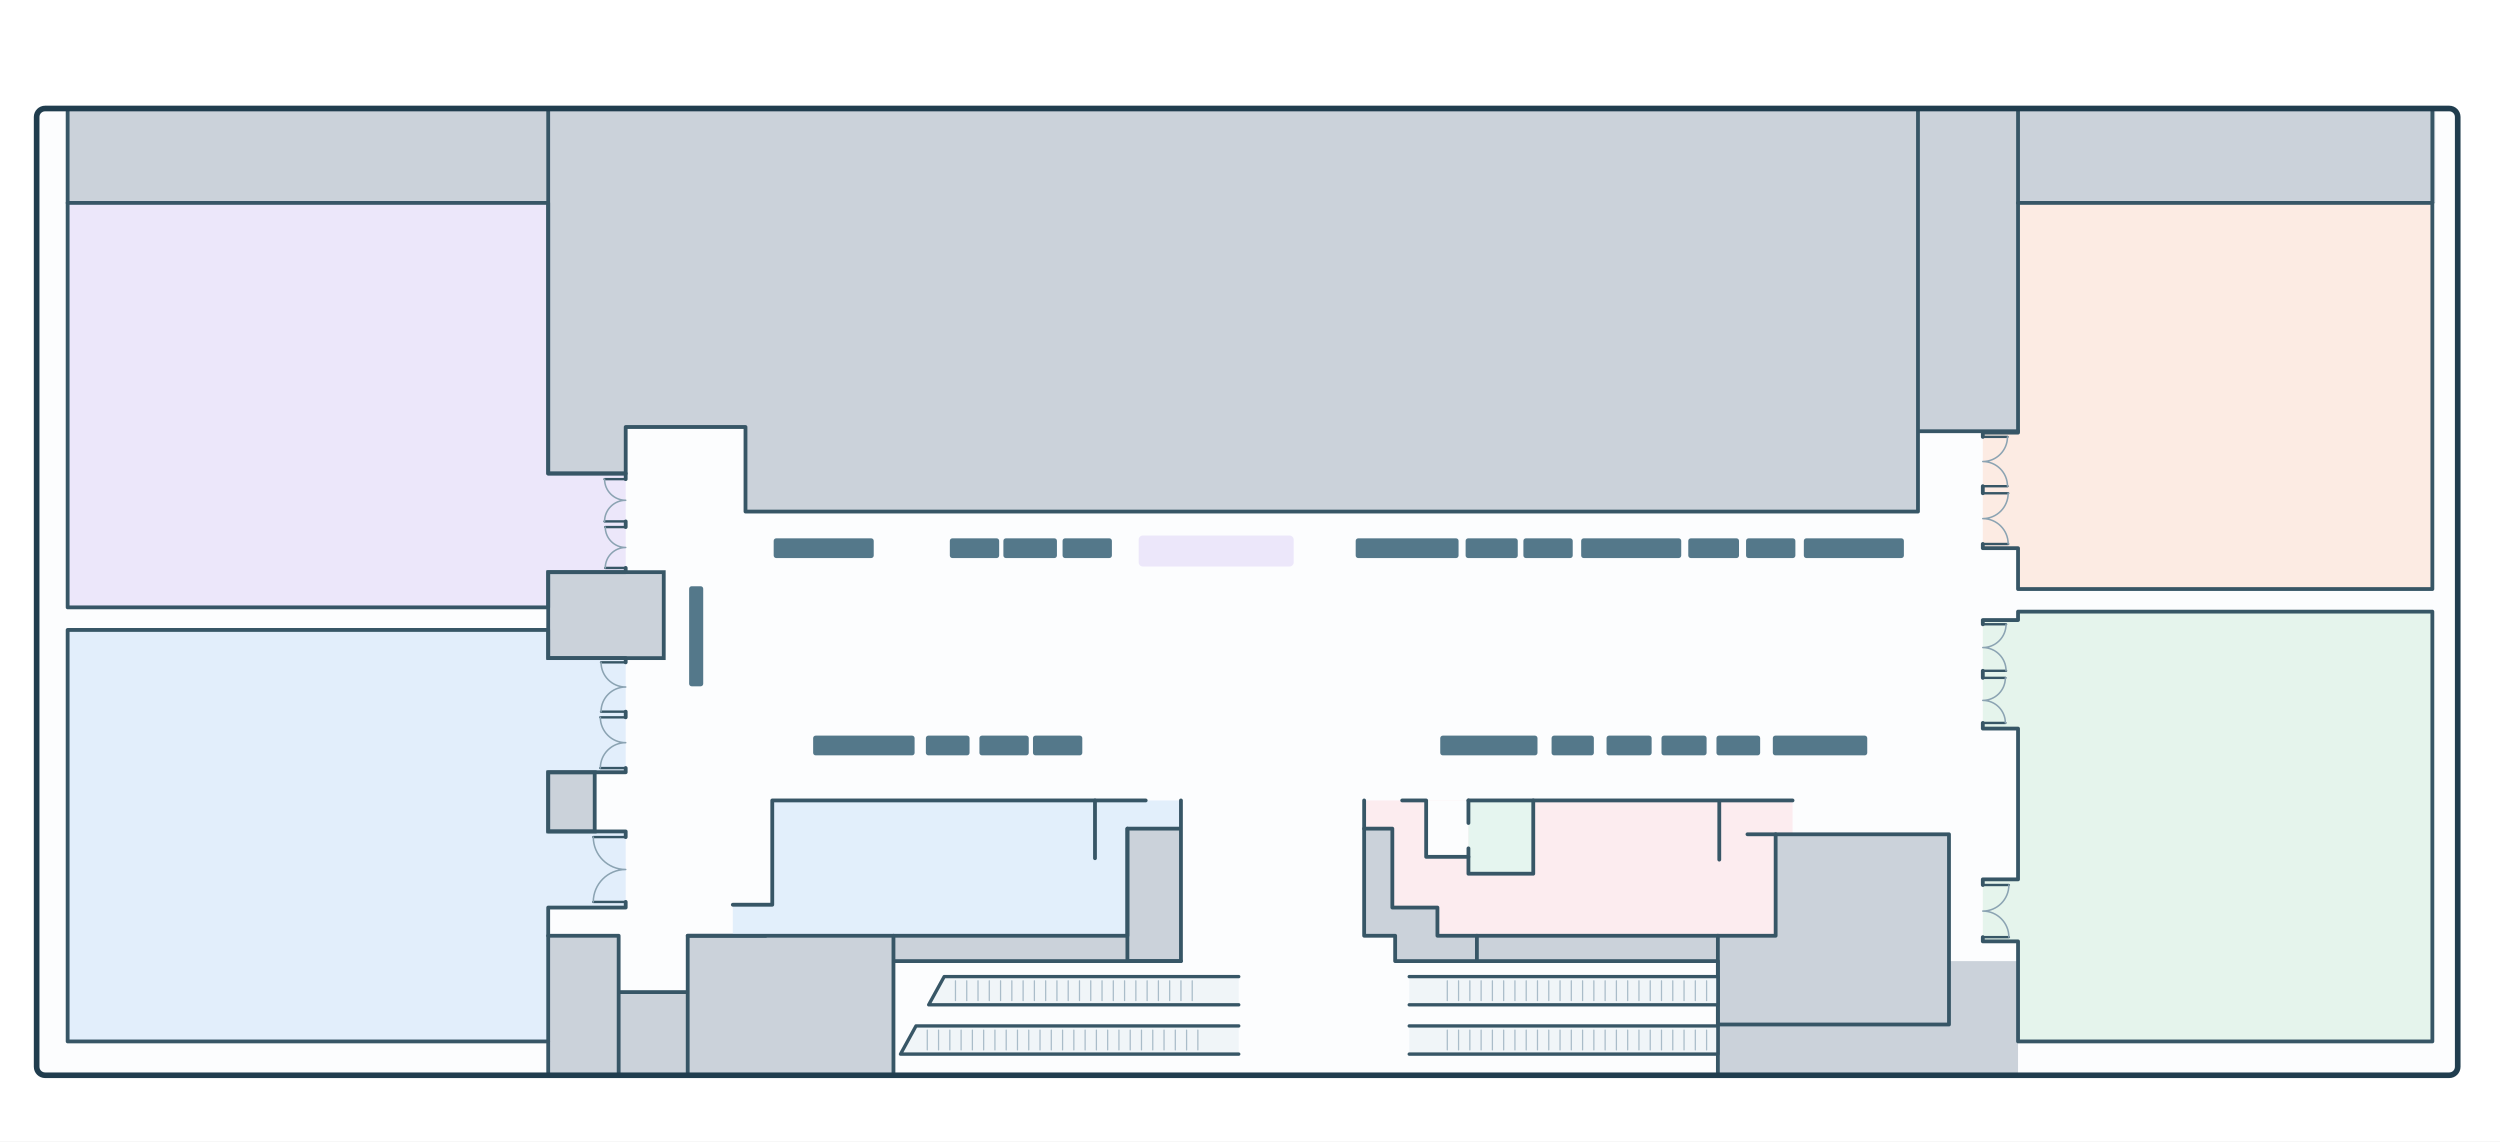
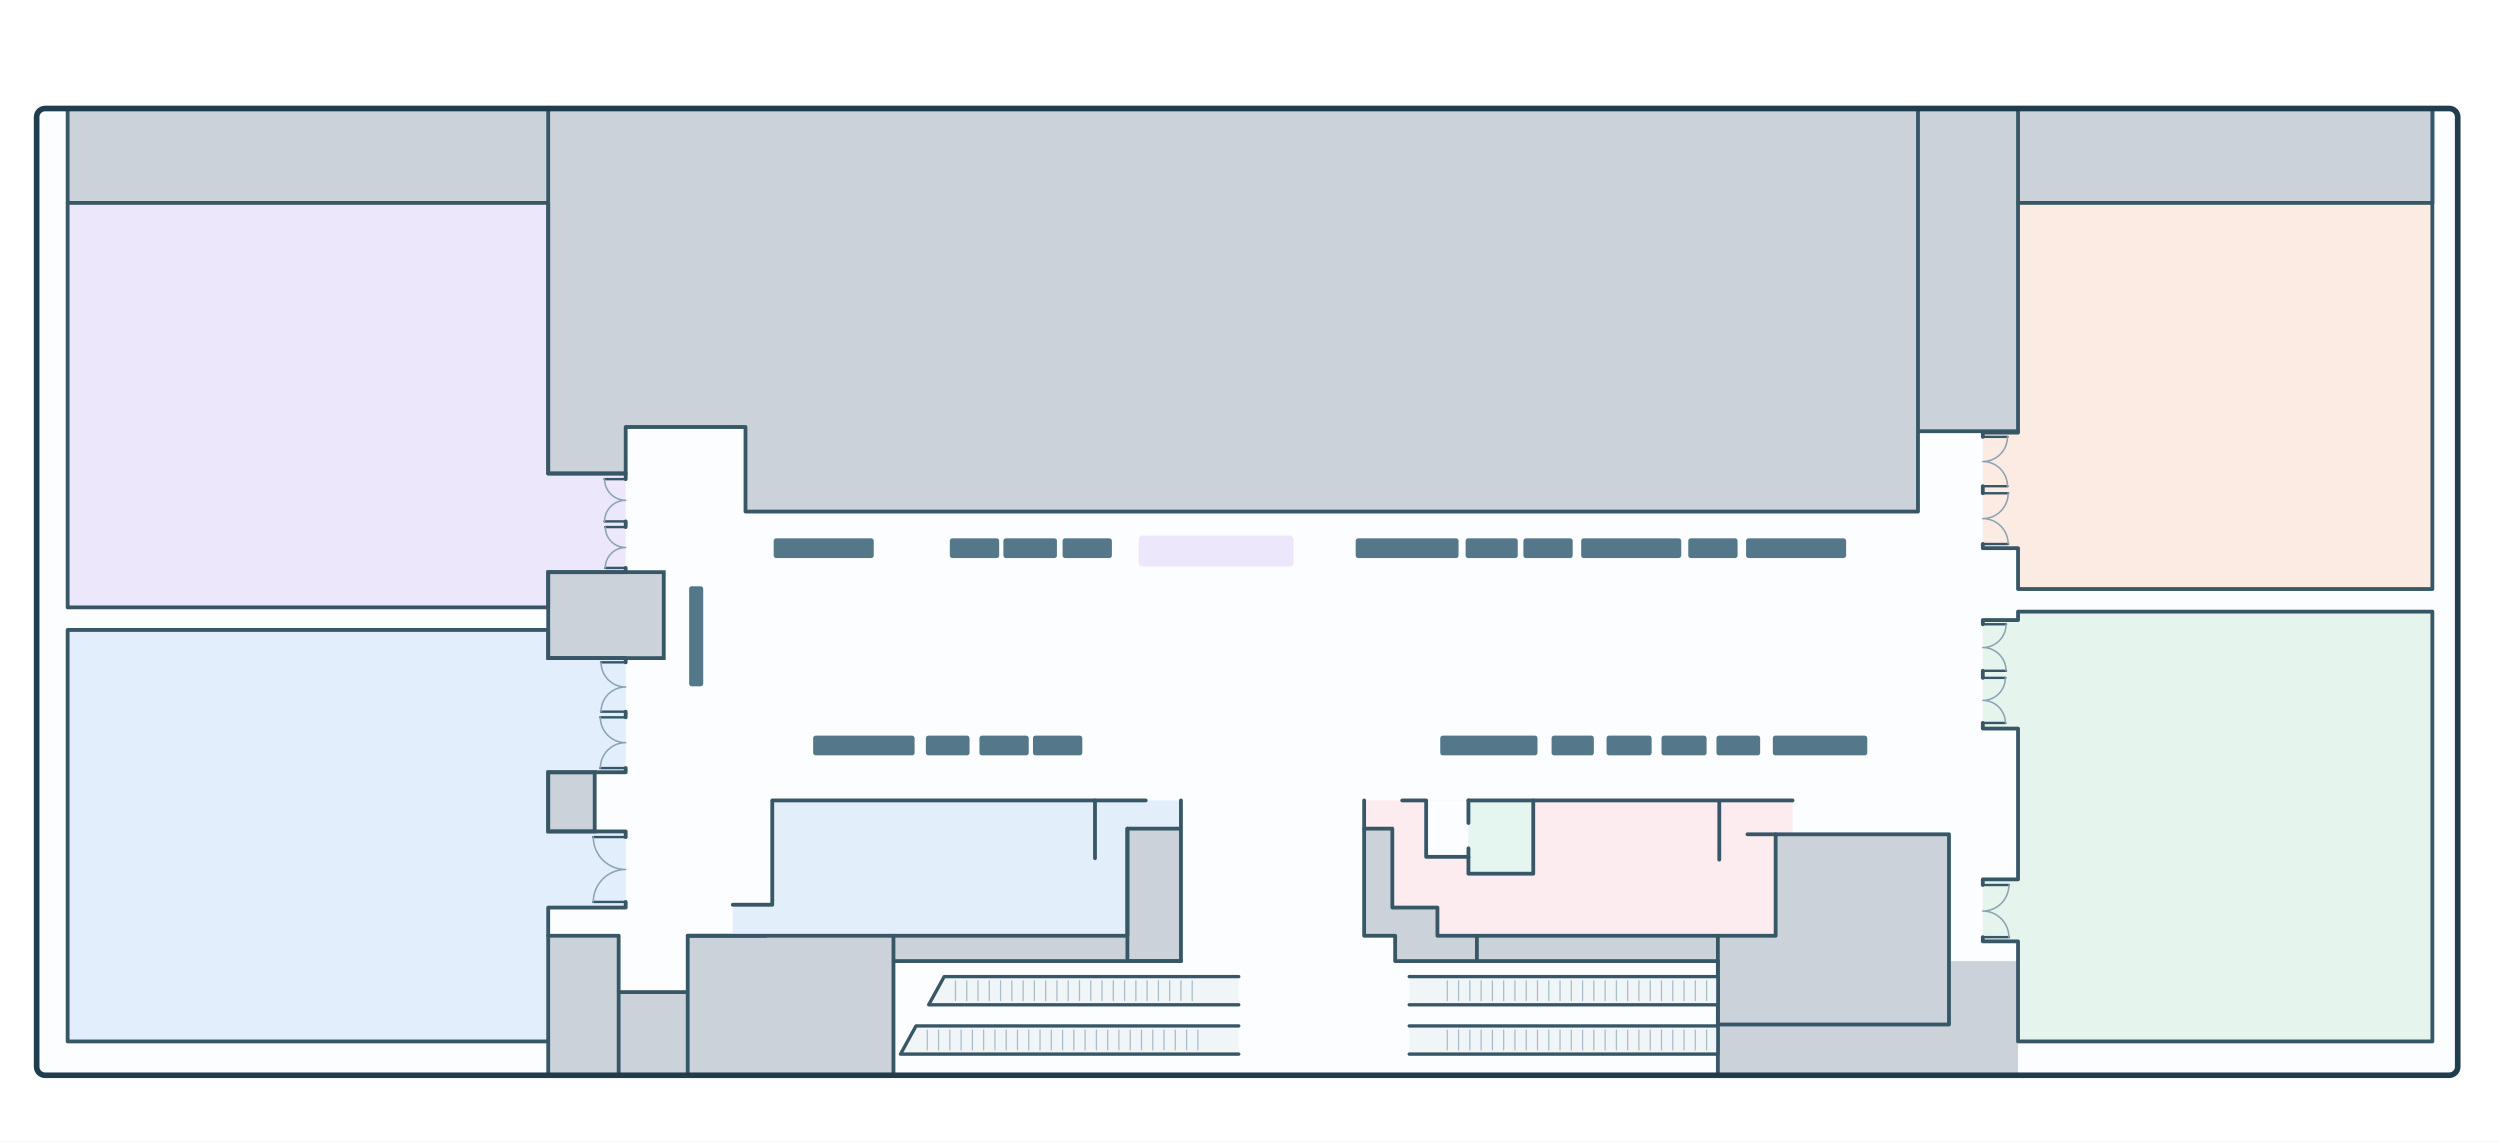
<svg xmlns="http://www.w3.org/2000/svg" width="1774" height="810" viewBox="0 0 1774 810" font-family="Hiragino Sans, Hiragino Kaku Gothic ProN, Noto Sans CJK JP, sans-serif">
  <rect width="100%" height="100%" fill="white" />
  <rect x="26" y="77" width="1718" height="686" rx="6" fill="#FCFDFE" stroke="none" stroke-width="0" />
  <rect x="48" y="77" width="1680" height="67" rx="0" fill="#CBD2DA" stroke="none" stroke-width="0" />
  <path d="M389 77H1361V363H529V303H444V336H389Z" fill="#CBD2DA" stroke="none" stroke-width="0" stroke-linecap="round" stroke-linejoin="round" />
  <rect x="1361" y="77" width="71" height="229" rx="0" fill="#CBD2DA" stroke="none" stroke-width="0" />
  <path d="M389 664H439V704H488V664H634V763H389Z" fill="#CBD2DA" stroke="none" stroke-width="0" stroke-linecap="round" stroke-linejoin="round" />
  <rect x="1219" y="682" width="213" height="81" rx="0" fill="#CBD2DA" stroke="none" stroke-width="0" />
  <path d="M48 144H389V336H444V406H389V431H48Z" fill="#ECE7FA" stroke="none" stroke-width="0" stroke-linecap="round" stroke-linejoin="round" />
  <path d="M48 447H389V467H444V548H389V590H444V644H389V739H48Z" fill="#E2EEFB" stroke="none" stroke-width="0" stroke-linecap="round" stroke-linejoin="round" />
  <path d="M1432 144H1726V418H1432V389H1407V307H1432Z" fill="#FCEBE3" stroke="none" stroke-width="0" stroke-linecap="round" stroke-linejoin="round" />
  <path d="M1432 434H1726V739H1432V668H1407V624H1432V517H1407V440H1432Z" fill="#E5F4EC" stroke="none" stroke-width="0" stroke-linecap="round" stroke-linejoin="round" />
  <rect x="389" y="406" width="82" height="61" rx="0" fill="#CBD2DA" stroke="#375666" stroke-width="2.7" />
  <rect x="389" y="548" width="33" height="42" rx="0" fill="#CBD2DA" stroke="#375666" stroke-width="2.7" />
  <path d="M48 431V144H389V336H444V340 M444 370V374 M444 403V406H389V431H48" fill="none" stroke="#375666" stroke-width="2.7" stroke-linecap="round" stroke-linejoin="round" />
  <path d="M48 739V447H389V467H444V470 M444 505V509 M444 545V548H389V590H444V594 M444 640V644H389V739H48" fill="none" stroke="#375666" stroke-width="2.7" stroke-linecap="round" stroke-linejoin="round" />
  <path d="M1726 418V144H1432V307H1407V310 M1407 345V350 M1407 386V389H1432V418H1726" fill="none" stroke="#375666" stroke-width="2.7" stroke-linecap="round" stroke-linejoin="round" />
  <path d="M1726 739V434H1432V440H1407V443 M1407 476V481 M1407 513V517H1432V624H1407V628 M1407 665V668H1432V739H1726" fill="none" stroke="#375666" stroke-width="2.7" stroke-linecap="round" stroke-linejoin="round" />
  <path d="M389 77V336H444V303H529V363H1361V77 M1361 306H1432 M1432 77V144" fill="none" stroke="#375666" stroke-width="2.7" stroke-linecap="round" stroke-linejoin="round" />
  <path d="M48 77V144 M1726 77V144" fill="none" stroke="#375666" stroke-width="2.7" stroke-linecap="round" stroke-linejoin="round" />
  <path d="M389 664H439V704H488V664H634 M389 739V763 M439 704V763 M488 704V763" fill="none" stroke="#375666" stroke-width="2.7" stroke-linecap="round" stroke-linejoin="round" />
  <rect x="544" y="664" width="90" height="20" rx="0" fill="#CBD2DA" stroke="none" stroke-width="0" />
  <rect x="634" y="664" width="166" height="18" rx="0" fill="#CBD2DA" stroke="none" stroke-width="0" />
  <rect x="1048" y="664" width="171" height="18" rx="0" fill="#CBD2DA" stroke="none" stroke-width="0" />
  <path d="M548 568H838V664H520V642H548Z" fill="#E2EFFB" stroke="none" stroke-width="0" stroke-linecap="round" stroke-linejoin="round" />
  <rect x="800" y="588" width="38" height="94" rx="0" fill="#CBD2DA" stroke="none" stroke-width="0" />
  <path d="M968 588H988V644H1020V664H1048V682H990V664H968Z" fill="#CBD2DA" stroke="none" stroke-width="0" stroke-linecap="round" stroke-linejoin="round" />
  <path d="M1260 592H1383V727H1219V664H1260Z" fill="#CBD2DA" stroke="none" stroke-width="0" stroke-linecap="round" stroke-linejoin="round" />
  <path d="M968 568H1272V592H1260V664H1020V644H988V588H968Z" fill="#FCECEF" stroke="none" stroke-width="0" stroke-linecap="round" stroke-linejoin="round" />
  <rect x="1012" y="568" width="30" height="40" rx="0" fill="#FCFDFE" stroke="none" stroke-width="0" />
  <rect x="1042" y="568" width="46" height="52" rx="0" fill="#E5F5EF" stroke="none" stroke-width="0" />
  <path d="M813 568H548V642H520 M488 664H800 M838 568V682H800V588H838" fill="none" stroke="#375666" stroke-width="2.7" stroke-linecap="round" stroke-linejoin="round" />
  <path d="M777 568V609 M800 588V664" fill="none" stroke="#375666" stroke-width="2.7" stroke-linecap="round" stroke-linejoin="round" />
  <path d="M634 664V682H838 M634 682V763" fill="none" stroke="#375666" stroke-width="2.7" stroke-linecap="round" stroke-linejoin="round" />
  <path d="M968 568V588H988V644H1020V664H1260V592" fill="none" stroke="#375666" stroke-width="2.7" stroke-linecap="round" stroke-linejoin="round" />
  <path d="M995 568H1012 M1012 568V608H1042" fill="none" stroke="#375666" stroke-width="2.7" stroke-linecap="round" stroke-linejoin="round" />
  <path d="M1042 568H1272 M1220 568V610 M1240 592H1383V727H1219V664" fill="none" stroke="#375666" stroke-width="2.7" stroke-linecap="round" stroke-linejoin="round" />
  <path d="M1042 568V584 M1042 602V620H1088V568" fill="none" stroke="#375666" stroke-width="2.7" stroke-linecap="round" stroke-linejoin="round" />
  <path d="M968 588V664H990V682H1048V664 M999 682H1219V763" fill="none" stroke="#375666" stroke-width="2.7" stroke-linecap="round" stroke-linejoin="round" />
  <g id="escalator-run-west-upper">
    <path d="M670 693H879V713H659Z" fill="#F0F5F8" stroke="none" stroke-width="0" stroke-linecap="round" stroke-linejoin="round" />
    <path d="M879 693H670L659 713H879" fill="none" stroke="#375666" stroke-width="2.4" stroke-linecap="round" stroke-linejoin="round" />
  </g>
  <g id="escalator-run-west-lower">
    <path d="M650 728H879V748H639Z" fill="#F0F5F8" stroke="none" stroke-width="0" stroke-linecap="round" stroke-linejoin="round" />
    <path d="M879 728H650L639 748H879" fill="none" stroke="#375666" stroke-width="2.4" stroke-linecap="round" stroke-linejoin="round" />
  </g>
  <g id="escalator-run-east-upper">
    <path d="M1000 693H1219V713H1000Z" fill="#F0F5F8" stroke="none" stroke-width="0" stroke-linecap="round" stroke-linejoin="round" />
    <path d="M1000 693H1219V713H1000" fill="none" stroke="#375666" stroke-width="2.4" stroke-linecap="round" stroke-linejoin="round" />
  </g>
  <g id="escalator-run-east-lower">
    <path d="M1000 728H1219V748H1000Z" fill="#F0F5F8" stroke="none" stroke-width="0" stroke-linecap="round" stroke-linejoin="round" />
    <path d="M1000 728H1219V748H1000" fill="none" stroke="#375666" stroke-width="2.4" stroke-linecap="round" stroke-linejoin="round" />
  </g>
  <path d="M678 696V710" fill="none" stroke="#A9BCC9" stroke-width="0.9" stroke-linecap="round" stroke-linejoin="round" />
  <path d="M686 696V710" fill="none" stroke="#A9BCC9" stroke-width="0.9" stroke-linecap="round" stroke-linejoin="round" />
  <path d="M694 696V710" fill="none" stroke="#A9BCC9" stroke-width="0.9" stroke-linecap="round" stroke-linejoin="round" />
  <path d="M702 696V710" fill="none" stroke="#A9BCC9" stroke-width="0.9" stroke-linecap="round" stroke-linejoin="round" />
  <path d="M710 696V710" fill="none" stroke="#A9BCC9" stroke-width="0.9" stroke-linecap="round" stroke-linejoin="round" />
  <path d="M718 696V710" fill="none" stroke="#A9BCC9" stroke-width="0.9" stroke-linecap="round" stroke-linejoin="round" />
  <path d="M726 696V710" fill="none" stroke="#A9BCC9" stroke-width="0.9" stroke-linecap="round" stroke-linejoin="round" />
  <path d="M734 696V710" fill="none" stroke="#A9BCC9" stroke-width="0.9" stroke-linecap="round" stroke-linejoin="round" />
  <path d="M742 696V710" fill="none" stroke="#A9BCC9" stroke-width="0.9" stroke-linecap="round" stroke-linejoin="round" />
  <path d="M750 696V710" fill="none" stroke="#A9BCC9" stroke-width="0.9" stroke-linecap="round" stroke-linejoin="round" />
  <path d="M758 696V710" fill="none" stroke="#A9BCC9" stroke-width="0.9" stroke-linecap="round" stroke-linejoin="round" />
  <path d="M766 696V710" fill="none" stroke="#A9BCC9" stroke-width="0.9" stroke-linecap="round" stroke-linejoin="round" />
  <path d="M774 696V710" fill="none" stroke="#A9BCC9" stroke-width="0.9" stroke-linecap="round" stroke-linejoin="round" />
  <path d="M782 696V710" fill="none" stroke="#A9BCC9" stroke-width="0.9" stroke-linecap="round" stroke-linejoin="round" />
  <path d="M790 696V710" fill="none" stroke="#A9BCC9" stroke-width="0.9" stroke-linecap="round" stroke-linejoin="round" />
  <path d="M798 696V710" fill="none" stroke="#A9BCC9" stroke-width="0.9" stroke-linecap="round" stroke-linejoin="round" />
  <path d="M806 696V710" fill="none" stroke="#A9BCC9" stroke-width="0.9" stroke-linecap="round" stroke-linejoin="round" />
  <path d="M814 696V710" fill="none" stroke="#A9BCC9" stroke-width="0.9" stroke-linecap="round" stroke-linejoin="round" />
  <path d="M822 696V710" fill="none" stroke="#A9BCC9" stroke-width="0.9" stroke-linecap="round" stroke-linejoin="round" />
  <path d="M830 696V710" fill="none" stroke="#A9BCC9" stroke-width="0.9" stroke-linecap="round" stroke-linejoin="round" />
  <path d="M838 696V710" fill="none" stroke="#A9BCC9" stroke-width="0.9" stroke-linecap="round" stroke-linejoin="round" />
  <path d="M846 696V710" fill="none" stroke="#A9BCC9" stroke-width="0.9" stroke-linecap="round" stroke-linejoin="round" />
  <path d="M658 731V745" fill="none" stroke="#A9BCC9" stroke-width="0.9" stroke-linecap="round" stroke-linejoin="round" />
  <path d="M666 731V745" fill="none" stroke="#A9BCC9" stroke-width="0.9" stroke-linecap="round" stroke-linejoin="round" />
  <path d="M674 731V745" fill="none" stroke="#A9BCC9" stroke-width="0.9" stroke-linecap="round" stroke-linejoin="round" />
  <path d="M682 731V745" fill="none" stroke="#A9BCC9" stroke-width="0.9" stroke-linecap="round" stroke-linejoin="round" />
  <path d="M690 731V745" fill="none" stroke="#A9BCC9" stroke-width="0.9" stroke-linecap="round" stroke-linejoin="round" />
  <path d="M698 731V745" fill="none" stroke="#A9BCC9" stroke-width="0.9" stroke-linecap="round" stroke-linejoin="round" />
  <path d="M706 731V745" fill="none" stroke="#A9BCC9" stroke-width="0.9" stroke-linecap="round" stroke-linejoin="round" />
  <path d="M714 731V745" fill="none" stroke="#A9BCC9" stroke-width="0.9" stroke-linecap="round" stroke-linejoin="round" />
  <path d="M722 731V745" fill="none" stroke="#A9BCC9" stroke-width="0.9" stroke-linecap="round" stroke-linejoin="round" />
  <path d="M730 731V745" fill="none" stroke="#A9BCC9" stroke-width="0.9" stroke-linecap="round" stroke-linejoin="round" />
  <path d="M738 731V745" fill="none" stroke="#A9BCC9" stroke-width="0.9" stroke-linecap="round" stroke-linejoin="round" />
  <path d="M746 731V745" fill="none" stroke="#A9BCC9" stroke-width="0.9" stroke-linecap="round" stroke-linejoin="round" />
  <path d="M754 731V745" fill="none" stroke="#A9BCC9" stroke-width="0.9" stroke-linecap="round" stroke-linejoin="round" />
  <path d="M762 731V745" fill="none" stroke="#A9BCC9" stroke-width="0.9" stroke-linecap="round" stroke-linejoin="round" />
  <path d="M770 731V745" fill="none" stroke="#A9BCC9" stroke-width="0.9" stroke-linecap="round" stroke-linejoin="round" />
  <path d="M778 731V745" fill="none" stroke="#A9BCC9" stroke-width="0.9" stroke-linecap="round" stroke-linejoin="round" />
  <path d="M786 731V745" fill="none" stroke="#A9BCC9" stroke-width="0.9" stroke-linecap="round" stroke-linejoin="round" />
  <path d="M794 731V745" fill="none" stroke="#A9BCC9" stroke-width="0.9" stroke-linecap="round" stroke-linejoin="round" />
  <path d="M802 731V745" fill="none" stroke="#A9BCC9" stroke-width="0.9" stroke-linecap="round" stroke-linejoin="round" />
  <path d="M810 731V745" fill="none" stroke="#A9BCC9" stroke-width="0.9" stroke-linecap="round" stroke-linejoin="round" />
  <path d="M818 731V745" fill="none" stroke="#A9BCC9" stroke-width="0.9" stroke-linecap="round" stroke-linejoin="round" />
  <path d="M826 731V745" fill="none" stroke="#A9BCC9" stroke-width="0.9" stroke-linecap="round" stroke-linejoin="round" />
  <path d="M834 731V745" fill="none" stroke="#A9BCC9" stroke-width="0.9" stroke-linecap="round" stroke-linejoin="round" />
  <path d="M842 731V745" fill="none" stroke="#A9BCC9" stroke-width="0.9" stroke-linecap="round" stroke-linejoin="round" />
  <path d="M850 731V745" fill="none" stroke="#A9BCC9" stroke-width="0.9" stroke-linecap="round" stroke-linejoin="round" />
  <path d="M1027 696V710" fill="none" stroke="#A9BCC9" stroke-width="0.9" stroke-linecap="round" stroke-linejoin="round" />
  <path d="M1035 696V710" fill="none" stroke="#A9BCC9" stroke-width="0.9" stroke-linecap="round" stroke-linejoin="round" />
  <path d="M1043 696V710" fill="none" stroke="#A9BCC9" stroke-width="0.9" stroke-linecap="round" stroke-linejoin="round" />
  <path d="M1051 696V710" fill="none" stroke="#A9BCC9" stroke-width="0.9" stroke-linecap="round" stroke-linejoin="round" />
  <path d="M1059 696V710" fill="none" stroke="#A9BCC9" stroke-width="0.9" stroke-linecap="round" stroke-linejoin="round" />
  <path d="M1067 696V710" fill="none" stroke="#A9BCC9" stroke-width="0.9" stroke-linecap="round" stroke-linejoin="round" />
  <path d="M1075 696V710" fill="none" stroke="#A9BCC9" stroke-width="0.9" stroke-linecap="round" stroke-linejoin="round" />
  <path d="M1083 696V710" fill="none" stroke="#A9BCC9" stroke-width="0.9" stroke-linecap="round" stroke-linejoin="round" />
  <path d="M1091 696V710" fill="none" stroke="#A9BCC9" stroke-width="0.9" stroke-linecap="round" stroke-linejoin="round" />
  <path d="M1099 696V710" fill="none" stroke="#A9BCC9" stroke-width="0.9" stroke-linecap="round" stroke-linejoin="round" />
  <path d="M1107 696V710" fill="none" stroke="#A9BCC9" stroke-width="0.9" stroke-linecap="round" stroke-linejoin="round" />
  <path d="M1115 696V710" fill="none" stroke="#A9BCC9" stroke-width="0.9" stroke-linecap="round" stroke-linejoin="round" />
  <path d="M1123 696V710" fill="none" stroke="#A9BCC9" stroke-width="0.9" stroke-linecap="round" stroke-linejoin="round" />
  <path d="M1131 696V710" fill="none" stroke="#A9BCC9" stroke-width="0.9" stroke-linecap="round" stroke-linejoin="round" />
  <path d="M1139 696V710" fill="none" stroke="#A9BCC9" stroke-width="0.9" stroke-linecap="round" stroke-linejoin="round" />
  <path d="M1147 696V710" fill="none" stroke="#A9BCC9" stroke-width="0.9" stroke-linecap="round" stroke-linejoin="round" />
  <path d="M1155 696V710" fill="none" stroke="#A9BCC9" stroke-width="0.9" stroke-linecap="round" stroke-linejoin="round" />
  <path d="M1163 696V710" fill="none" stroke="#A9BCC9" stroke-width="0.9" stroke-linecap="round" stroke-linejoin="round" />
  <path d="M1171 696V710" fill="none" stroke="#A9BCC9" stroke-width="0.9" stroke-linecap="round" stroke-linejoin="round" />
  <path d="M1179 696V710" fill="none" stroke="#A9BCC9" stroke-width="0.9" stroke-linecap="round" stroke-linejoin="round" />
  <path d="M1187 696V710" fill="none" stroke="#A9BCC9" stroke-width="0.9" stroke-linecap="round" stroke-linejoin="round" />
  <path d="M1195 696V710" fill="none" stroke="#A9BCC9" stroke-width="0.9" stroke-linecap="round" stroke-linejoin="round" />
  <path d="M1203 696V710" fill="none" stroke="#A9BCC9" stroke-width="0.9" stroke-linecap="round" stroke-linejoin="round" />
  <path d="M1211 696V710" fill="none" stroke="#A9BCC9" stroke-width="0.9" stroke-linecap="round" stroke-linejoin="round" />
  <path d="M1027 731V745" fill="none" stroke="#A9BCC9" stroke-width="0.9" stroke-linecap="round" stroke-linejoin="round" />
  <path d="M1035 731V745" fill="none" stroke="#A9BCC9" stroke-width="0.9" stroke-linecap="round" stroke-linejoin="round" />
  <path d="M1043 731V745" fill="none" stroke="#A9BCC9" stroke-width="0.9" stroke-linecap="round" stroke-linejoin="round" />
  <path d="M1051 731V745" fill="none" stroke="#A9BCC9" stroke-width="0.9" stroke-linecap="round" stroke-linejoin="round" />
  <path d="M1059 731V745" fill="none" stroke="#A9BCC9" stroke-width="0.9" stroke-linecap="round" stroke-linejoin="round" />
  <path d="M1067 731V745" fill="none" stroke="#A9BCC9" stroke-width="0.9" stroke-linecap="round" stroke-linejoin="round" />
  <path d="M1075 731V745" fill="none" stroke="#A9BCC9" stroke-width="0.9" stroke-linecap="round" stroke-linejoin="round" />
  <path d="M1083 731V745" fill="none" stroke="#A9BCC9" stroke-width="0.9" stroke-linecap="round" stroke-linejoin="round" />
  <path d="M1091 731V745" fill="none" stroke="#A9BCC9" stroke-width="0.9" stroke-linecap="round" stroke-linejoin="round" />
  <path d="M1099 731V745" fill="none" stroke="#A9BCC9" stroke-width="0.9" stroke-linecap="round" stroke-linejoin="round" />
  <path d="M1107 731V745" fill="none" stroke="#A9BCC9" stroke-width="0.9" stroke-linecap="round" stroke-linejoin="round" />
  <path d="M1115 731V745" fill="none" stroke="#A9BCC9" stroke-width="0.9" stroke-linecap="round" stroke-linejoin="round" />
  <path d="M1123 731V745" fill="none" stroke="#A9BCC9" stroke-width="0.9" stroke-linecap="round" stroke-linejoin="round" />
  <path d="M1131 731V745" fill="none" stroke="#A9BCC9" stroke-width="0.9" stroke-linecap="round" stroke-linejoin="round" />
  <path d="M1139 731V745" fill="none" stroke="#A9BCC9" stroke-width="0.9" stroke-linecap="round" stroke-linejoin="round" />
  <path d="M1147 731V745" fill="none" stroke="#A9BCC9" stroke-width="0.9" stroke-linecap="round" stroke-linejoin="round" />
  <path d="M1155 731V745" fill="none" stroke="#A9BCC9" stroke-width="0.9" stroke-linecap="round" stroke-linejoin="round" />
  <path d="M1163 731V745" fill="none" stroke="#A9BCC9" stroke-width="0.9" stroke-linecap="round" stroke-linejoin="round" />
  <path d="M1171 731V745" fill="none" stroke="#A9BCC9" stroke-width="0.9" stroke-linecap="round" stroke-linejoin="round" />
  <path d="M1179 731V745" fill="none" stroke="#A9BCC9" stroke-width="0.9" stroke-linecap="round" stroke-linejoin="round" />
  <path d="M1187 731V745" fill="none" stroke="#A9BCC9" stroke-width="0.9" stroke-linecap="round" stroke-linejoin="round" />
  <path d="M1195 731V745" fill="none" stroke="#A9BCC9" stroke-width="0.9" stroke-linecap="round" stroke-linejoin="round" />
  <path d="M1203 731V745" fill="none" stroke="#A9BCC9" stroke-width="0.9" stroke-linecap="round" stroke-linejoin="round" />
  <path d="M1211 731V745" fill="none" stroke="#A9BCC9" stroke-width="0.9" stroke-linecap="round" stroke-linejoin="round" />
  <rect x="808" y="380" width="110" height="22" rx="3" fill="#ECE7FA" stroke="none" stroke-width="0" />
  <rect x="489" y="416" width="10" height="71" rx="1.8" fill="#54788A" stroke="none" stroke-width="0" />
  <rect x="549" y="382" width="71" height="14" rx="1.8" fill="#54788A" stroke="none" stroke-width="0" />
  <rect x="577" y="522" width="72" height="14" rx="1.8" fill="#54788A" stroke="none" stroke-width="0" />
  <rect x="962" y="382" width="73" height="14" rx="1.8" fill="#54788A" stroke="none" stroke-width="0" />
  <rect x="1122" y="382" width="71" height="14" rx="1.8" fill="#54788A" stroke="none" stroke-width="0" />
-   <rect x="1280" y="382" width="71" height="14" rx="1.8" fill="#54788A" stroke="none" stroke-width="0" />
+   <rect x="1239" y="382" width="71" height="14" rx="1.8" fill="#54788A" stroke="none" stroke-width="0" />
  <rect x="1022" y="522" width="69" height="14" rx="1.8" fill="#54788A" stroke="none" stroke-width="0" />
  <rect x="1258" y="522" width="67" height="14" rx="1.8" fill="#54788A" stroke="none" stroke-width="0" />
  <rect x="674" y="382" width="35" height="14" rx="1.8" fill="#54788A" stroke="none" stroke-width="0" />
  <rect x="712" y="382" width="38" height="14" rx="1.8" fill="#54788A" stroke="none" stroke-width="0" />
  <rect x="754" y="382" width="35" height="14" rx="1.8" fill="#54788A" stroke="none" stroke-width="0" />
  <rect x="657" y="522" width="31" height="14" rx="1.8" fill="#54788A" stroke="none" stroke-width="0" />
  <rect x="695" y="522" width="35" height="14" rx="1.8" fill="#54788A" stroke="none" stroke-width="0" />
  <rect x="733" y="522" width="35" height="14" rx="1.8" fill="#54788A" stroke="none" stroke-width="0" />
-   <rect x="1239" y="382" width="35" height="14" rx="1.8" fill="#54788A" stroke="none" stroke-width="0" />
+   <rect x="1198" y="382" width="35" height="14" rx="1.8" fill="#54788A" stroke="none" stroke-width="0" />
  <rect x="1040" y="382" width="37" height="14" rx="1.8" fill="#54788A" stroke="none" stroke-width="0" />
  <rect x="1081" y="382" width="35" height="14" rx="1.8" fill="#54788A" stroke="none" stroke-width="0" />
-   <rect x="1198" y="382" width="36" height="14" rx="1.8" fill="#54788A" stroke="none" stroke-width="0" />
  <rect x="1101" y="522" width="30" height="14" rx="1.8" fill="#54788A" stroke="none" stroke-width="0" />
  <rect x="1140" y="522" width="32" height="14" rx="1.8" fill="#54788A" stroke="none" stroke-width="0" />
  <rect x="1179" y="522" width="32" height="14" rx="1.8" fill="#54788A" stroke="none" stroke-width="0" />
  <rect x="1218" y="522" width="31" height="14" rx="1.8" fill="#54788A" stroke="none" stroke-width="0" />
  <g id="hall-door-1" data-hall="JTCC HALL" class="door-swing-symbol">
    <path d="M444 340H429M444 370H429" fill="none" stroke="#375666" stroke-width="1.7" stroke-linecap="round" stroke-linejoin="round" />
    <path d="M429 340A15 15 0 0 0 444 355A15 15 0 0 0 429 370" fill="none" stroke="#8BA3B2" stroke-width="1.1" stroke-linecap="round" stroke-linejoin="round" />
  </g>
  <g id="hall-door-2" data-hall="JTCC HALL" class="door-swing-symbol">
    <path d="M444 374H429.5M444 403H429.5" fill="none" stroke="#375666" stroke-width="1.7" stroke-linecap="round" stroke-linejoin="round" />
    <path d="M429.5 374A14.5 14.5 0 0 0 444 388.5A14.5 14.5 0 0 0 429.5 403" fill="none" stroke="#8BA3B2" stroke-width="1.1" stroke-linecap="round" stroke-linejoin="round" />
  </g>
  <g id="hall-door-3" data-hall="UPSIDER HALL" class="door-swing-symbol">
    <path d="M444 470H426.5M444 505H426.5" fill="none" stroke="#375666" stroke-width="1.7" stroke-linecap="round" stroke-linejoin="round" />
    <path d="M426.5 470A17.5 17.5 0 0 0 444 487.5A17.5 17.5 0 0 0 426.5 505" fill="none" stroke="#8BA3B2" stroke-width="1.1" stroke-linecap="round" stroke-linejoin="round" />
  </g>
  <g id="hall-door-4" data-hall="UPSIDER HALL" class="door-swing-symbol">
    <path d="M444 509H426M444 545H426" fill="none" stroke="#375666" stroke-width="1.7" stroke-linecap="round" stroke-linejoin="round" />
    <path d="M426 509A18 18 0 0 0 444 527A18 18 0 0 0 426 545" fill="none" stroke="#8BA3B2" stroke-width="1.1" stroke-linecap="round" stroke-linejoin="round" />
  </g>
  <g id="hall-door-5" data-hall="UPSIDER HALL" class="door-swing-symbol">
    <path d="M444 594H421M444 640H421" fill="none" stroke="#375666" stroke-width="1.7" stroke-linecap="round" stroke-linejoin="round" />
    <path d="M421 594A23 23 0 0 0 444 617A23 23 0 0 0 421 640" fill="none" stroke="#8BA3B2" stroke-width="1.1" stroke-linecap="round" stroke-linejoin="round" />
  </g>
  <g id="hall-door-6" data-hall="Cupertino" class="door-swing-symbol">
    <path d="M1407 310H1424.5M1407 345H1424.5" fill="none" stroke="#375666" stroke-width="1.7" stroke-linecap="round" stroke-linejoin="round" />
    <path d="M1424.5 310A17.5 17.5 0 0 1 1407 327.5A17.5 17.5 0 0 1 1424.5 345" fill="none" stroke="#8BA3B2" stroke-width="1.1" stroke-linecap="round" stroke-linejoin="round" />
  </g>
  <g id="hall-door-7" data-hall="Cupertino" class="door-swing-symbol">
    <path d="M1407 350H1425M1407 386H1425" fill="none" stroke="#375666" stroke-width="1.7" stroke-linecap="round" stroke-linejoin="round" />
    <path d="M1425 350A18 18 0 0 1 1407 368A18 18 0 0 1 1425 386" fill="none" stroke="#8BA3B2" stroke-width="1.1" stroke-linecap="round" stroke-linejoin="round" />
  </g>
  <g id="hall-door-8" data-hall="Material" class="door-swing-symbol">
    <path d="M1407 443H1423.5M1407 476H1423.5" fill="none" stroke="#375666" stroke-width="1.7" stroke-linecap="round" stroke-linejoin="round" />
    <path d="M1423.5 443A16.5 16.5 0 0 1 1407 459.5A16.5 16.5 0 0 1 1423.5 476" fill="none" stroke="#8BA3B2" stroke-width="1.1" stroke-linecap="round" stroke-linejoin="round" />
  </g>
  <g id="hall-door-9" data-hall="Material" class="door-swing-symbol">
    <path d="M1407 481H1423M1407 513H1423" fill="none" stroke="#375666" stroke-width="1.7" stroke-linecap="round" stroke-linejoin="round" />
    <path d="M1423 481A16 16 0 0 1 1407 497A16 16 0 0 1 1423 513" fill="none" stroke="#8BA3B2" stroke-width="1.1" stroke-linecap="round" stroke-linejoin="round" />
  </g>
  <g id="hall-door-10" data-hall="Material" class="door-swing-symbol">
    <path d="M1407 628H1425.5M1407 665H1425.5" fill="none" stroke="#375666" stroke-width="1.7" stroke-linecap="round" stroke-linejoin="round" />
    <path d="M1425.5 628A18.5 18.5 0 0 1 1407 646.5A18.5 18.5 0 0 1 1425.5 665" fill="none" stroke="#8BA3B2" stroke-width="1.1" stroke-linecap="round" stroke-linejoin="round" />
  </g>
  <rect x="26" y="77" width="1718" height="686" rx="6" fill="none" stroke="#203D4E" stroke-width="4" />
</svg>
